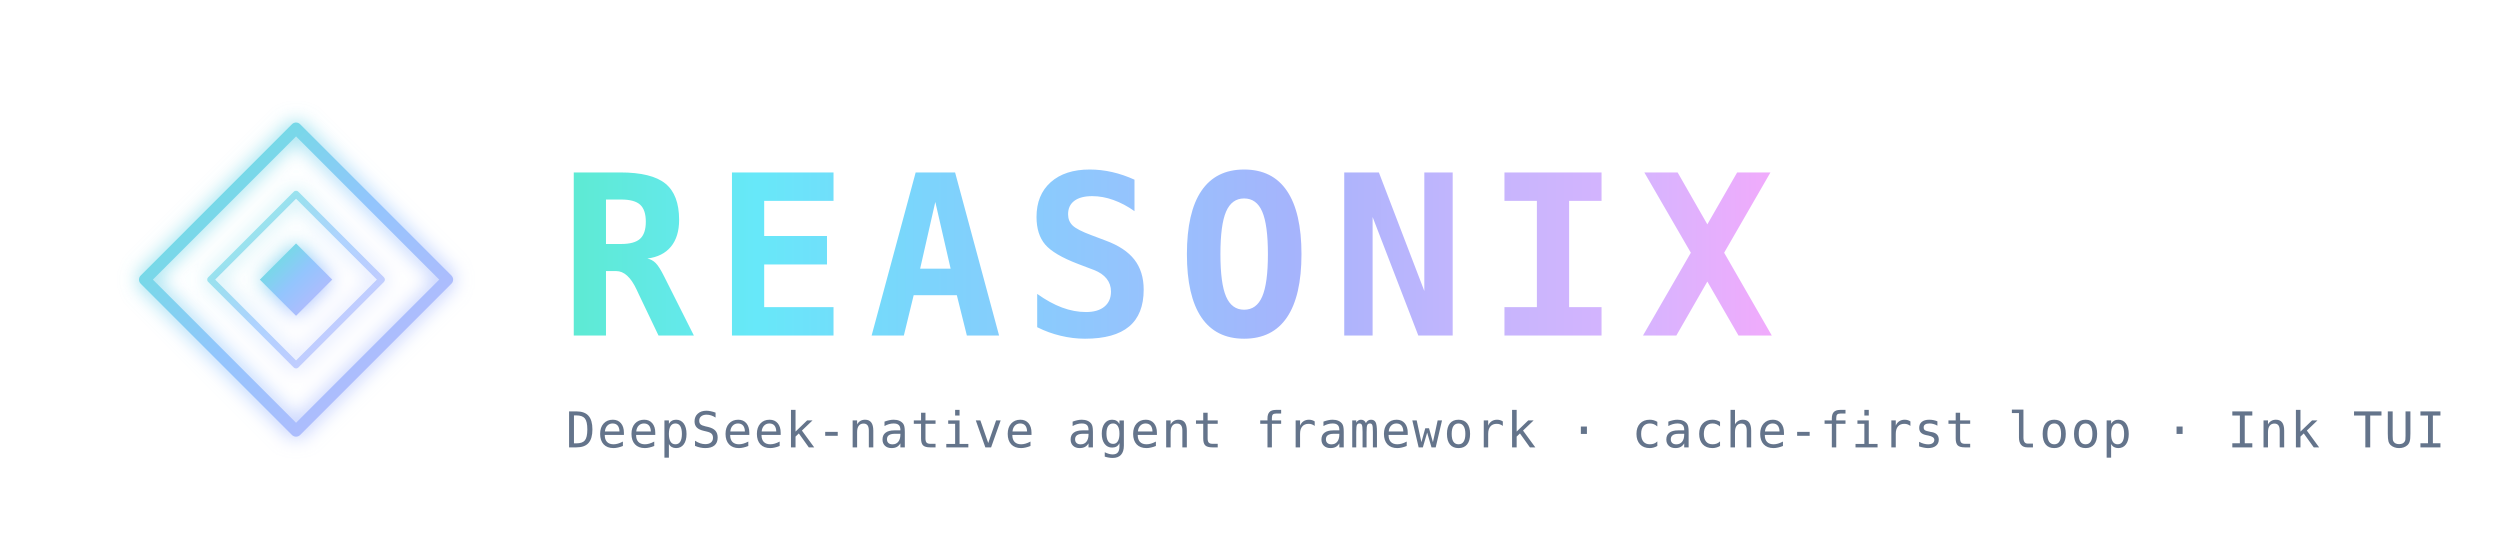
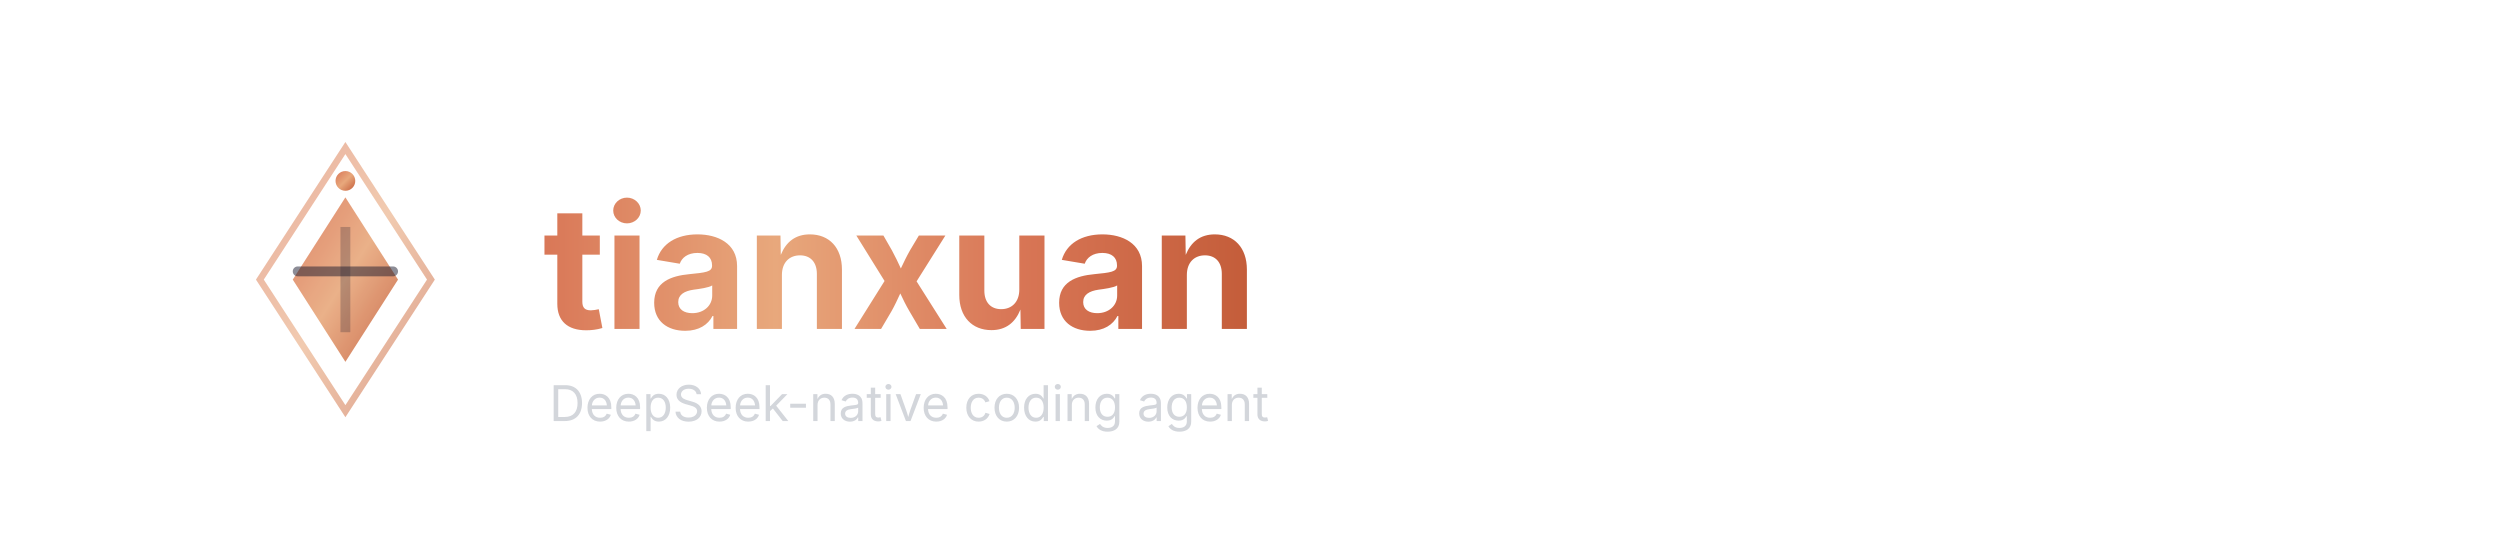
- <svg xmlns="http://www.w3.org/2000/svg" width="760" height="170" viewBox="0 0 760 170" role="img" aria-label="Reasonix — DeepSeek-native agent framework">
+ <svg xmlns="http://www.w3.org/2000/svg" width="760" height="170" viewBox="0 0 760 170" role="img" aria-label="tianxuan — DeepSeek-native coding agent">
  <defs>
-     <linearGradient id="rx-grad" x1="0%" y1="0%" x2="100%" y2="0%">
-       <stop offset="0%" stop-color="#5eead4" />
-       <stop offset="15%" stop-color="#67e8f9" />
-       <stop offset="30%" stop-color="#7dd3fc" />
-       <stop offset="45%" stop-color="#93c5fd" />
-       <stop offset="60%" stop-color="#a5b4fc" />
-       <stop offset="75%" stop-color="#c4b5fd" />
-       <stop offset="90%" stop-color="#d8b4fe" />
-       <stop offset="100%" stop-color="#f0abfc" />
+     <linearGradient id="tx-grad" x1="0%" y1="0%" x2="100%" y2="0%">
+       <stop offset="0%" stop-color="#d97757" />
+       <stop offset="33%" stop-color="#e8a87c" />
+       <stop offset="66%" stop-color="#d97757" />
+       <stop offset="100%" stop-color="#c45d3a" />
    </linearGradient>
-     <linearGradient id="rx-grad-mark" x1="0%" y1="0%" x2="100%" y2="100%">
-       <stop offset="0%" stop-color="#5eead4" />
-       <stop offset="50%" stop-color="#93c5fd" />
-       <stop offset="100%" stop-color="#c4b5fd" />
+     <linearGradient id="tx-grad-mark" x1="0%" y1="0%" x2="100%" y2="100%">
+       <stop offset="0%" stop-color="#d97757" />
+       <stop offset="50%" stop-color="#e8a87c" />
+       <stop offset="100%" stop-color="#c45d3a" />
    </linearGradient>
-     <filter id="glow" x="-50%" y="-50%" width="200%" height="200%">
-       <feGaussianBlur stdDeviation="3" result="blur" />
-       <feMerge>
-         <feMergeNode in="blur" />
-         <feMergeNode in="SourceGraphic" />
-       </feMerge>
-     </filter>
  </defs>
-   <g transform="translate(90, 85)" filter="url(#glow)">
-     <g>
-       <animateTransform attributeName="transform" type="rotate" from="0" to="360" dur="18s" repeatCount="indefinite" />
-       <path d="M 0,-46 L 46,0 L 0,46 L -46,0 Z" fill="none" stroke="url(#rx-grad-mark)" stroke-width="3.5" stroke-linejoin="round">
-         <animate attributeName="stroke-width" values="3.5;5.5;3.5" dur="2.4s" repeatCount="indefinite" />
-       </path>
-       <path d="M 0,-26 L 26,0 L 0,26 L -26,0 Z" fill="none" stroke="url(#rx-grad-mark)" stroke-width="2" stroke-linejoin="round" opacity="0.7">
-         <animate attributeName="opacity" values="0.4;0.9;0.4" dur="2.4s" begin="0.8s" repeatCount="indefinite" />
-       </path>
-       <path d="M 0,-11 L 11,0 L 0,11 L -11,0 Z" fill="url(#rx-grad-mark)">
-         <animate attributeName="opacity" values="0.75;1;0.75" dur="2.4s" repeatCount="indefinite" />
-       </path>
-     </g>
+   <g transform="translate(105, 85)">
+     <polygon points="0,-40 26,0 0,40 -26,0" fill="none" stroke="url(#tx-grad-mark)" stroke-width="2" opacity="0.6" />
+     <polygon points="0,-25 16,0 0,25 -16,0" fill="url(#tx-grad-mark)" opacity="0.9" />
+     <rect x="-16" y="-4" width="32" height="3" rx="1.5" fill="#1a1a2e" opacity="0.5" />
+     <line x1="0" y1="-16" x2="0" y2="16" stroke="#1a1a2e" stroke-width="3" opacity="0.25" />
+     <circle cx="0" cy="-30" r="3" fill="url(#tx-grad-mark)" />
  </g>
-   <text x="170" y="102" font-family="ui-monospace, SFMono-Regular, 'Cascadia Code', Menlo, Consolas, 'DejaVu Sans Mono', monospace" font-size="68" font-weight="800" fill="url(#rx-grad)" letter-spacing="6">REASONIX
-     <animate attributeName="opacity" values="0.9;1;0.9" dur="3.2s" repeatCount="indefinite" />
-   </text>
-   <text x="172" y="136" font-family="ui-monospace, SFMono-Regular, 'Cascadia Code', Menlo, Consolas, 'DejaVu Sans Mono', monospace" font-size="15" fill="#64748b" letter-spacing="0.5">DeepSeek-native agent framework  ·  cache-first loop  ·  Ink TUI</text>
+   <text x="165" y="100" font-family="system-ui, -apple-system, sans-serif" font-size="52" font-weight="700" letter-spacing="-0.5" fill="url(#tx-grad)">tianxuan</text>
+   <text x="167" y="128" font-family="system-ui, -apple-system, sans-serif" font-size="15" font-weight="400" fill="#c0c4cc" opacity="0.7">DeepSeek-native coding agent</text>
</svg>
